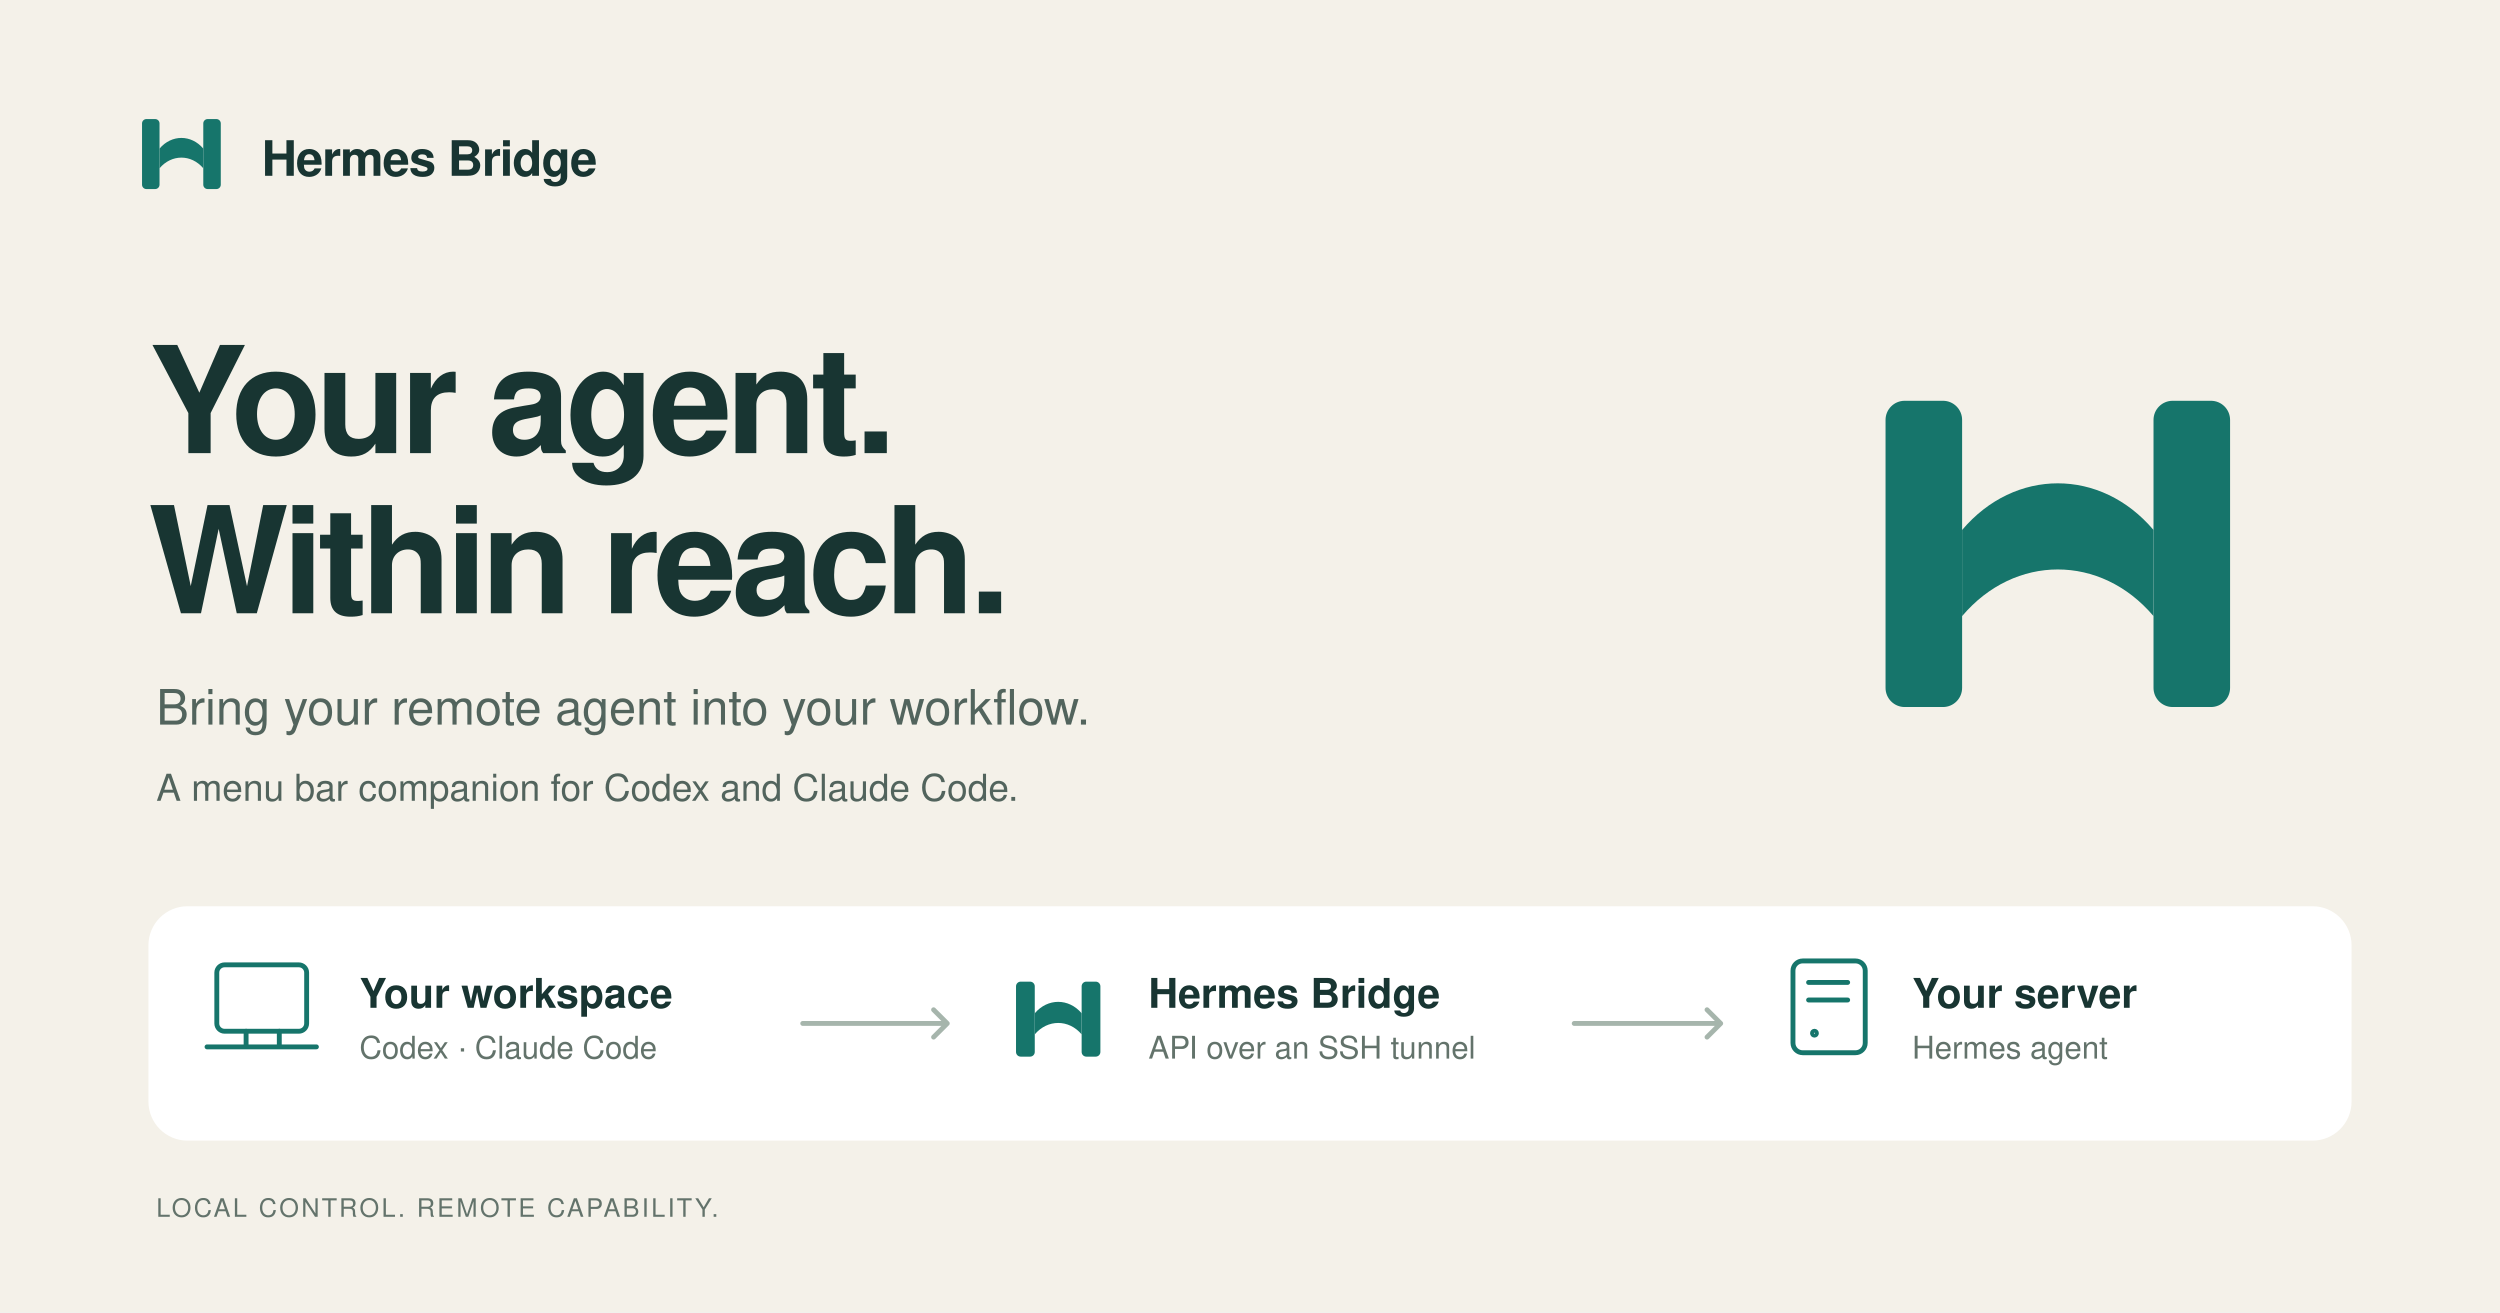
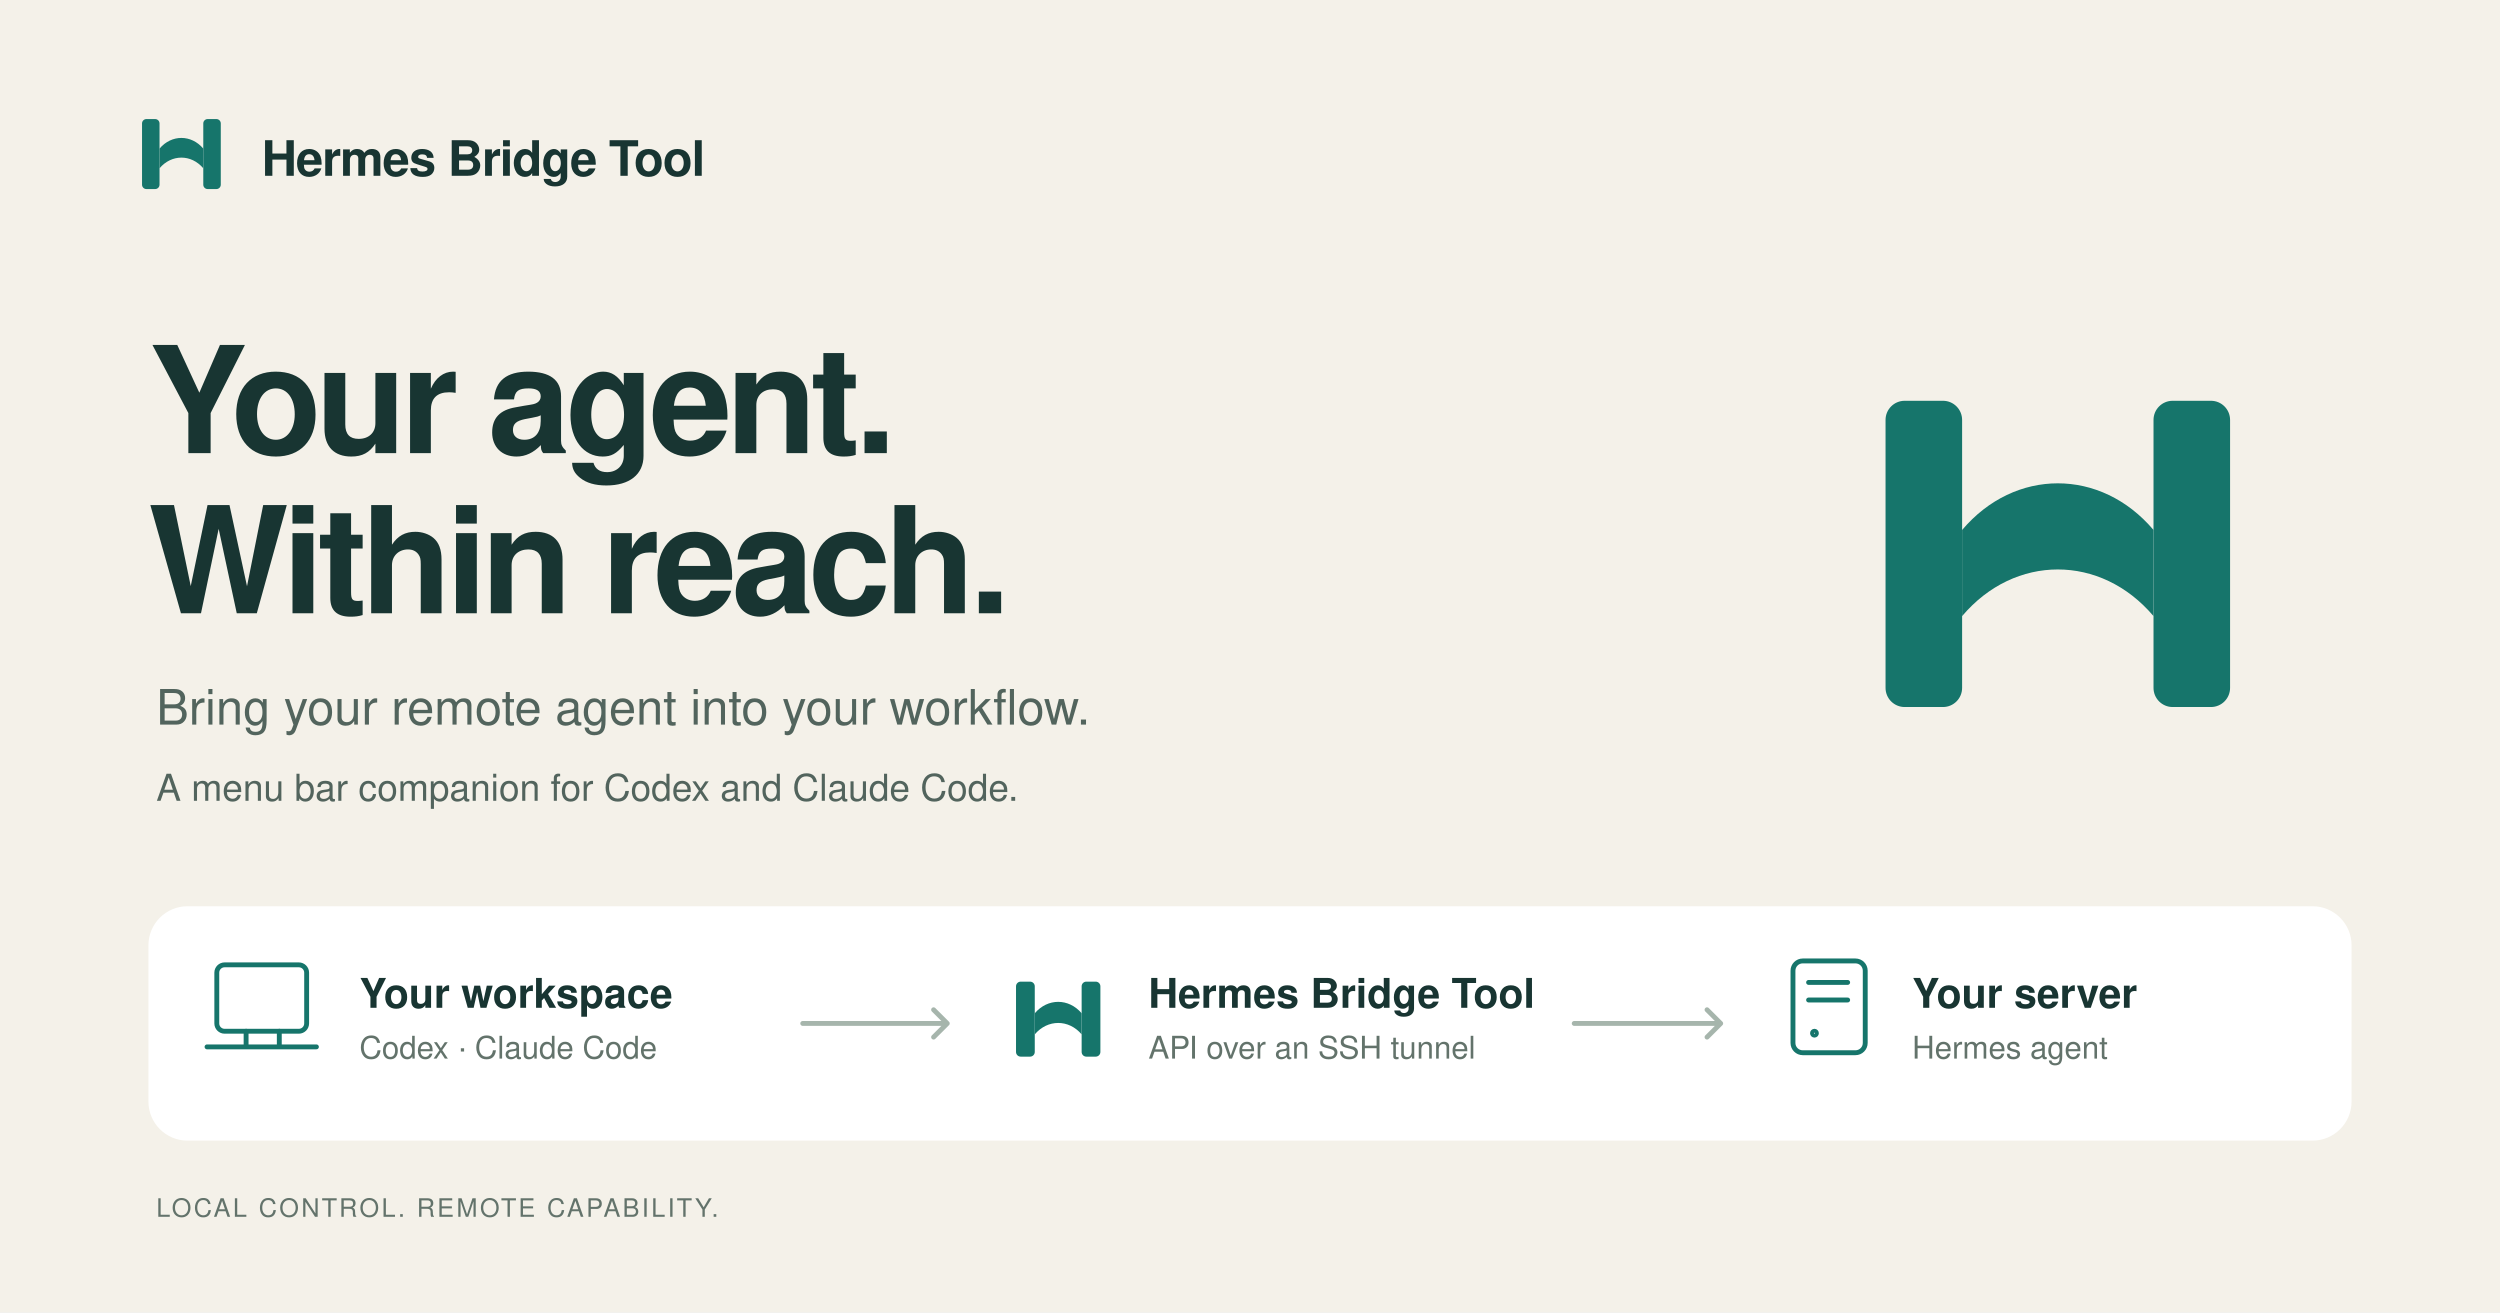
<svg xmlns="http://www.w3.org/2000/svg" width="1200" height="630" viewBox="0 -16 1280 672" role="img" aria-labelledby="title desc">
  <rect y="-16" width="1280" height="672" fill="#F4F1E9" />
  <g transform="translate(66 36) scale(.56)" fill="#16756B">
    <rect x="12" y="16" width="16" height="64" rx="4" />
    <rect x="68" y="16" width="16" height="64" rx="4" />
    <path d="M28 43C39 30 57 30 68 43V61C57 48 39 48 28 61Z" />
  </g>
  <g font-family="Helvetica Neue, Helvetica, Arial, sans-serif" fill="#183532">
-     <text x="134" y="74" font-size="25" font-weight="600" letter-spacing="-.5">Hermes Bridge</text>
+     <text x="134" y="74" font-size="25" font-weight="600" letter-spacing="-.5">Hermes Bridge Tool</text>
    <text x="76" y="216" font-size="76" font-weight="600" letter-spacing="-3">Your agent.</text>
    <text x="76" y="298" font-size="76" font-weight="600" letter-spacing="-3">Within reach.</text>
    <text x="80" y="355" font-size="25" fill="#52645D">Bring your remote agent into your workflow.</text>
    <text x="80" y="394" font-size="19" fill="#52645D">A menu bar companion for Codex and Claude Code.</text>
  </g>
  <g transform="translate(936 150) scale(2.45)" fill="#16756B">
    <rect x="12" y="16" width="16" height="64" rx="4" />
    <rect x="68" y="16" width="16" height="64" rx="4" />
    <path d="M28 43C39 30 57 30 68 43V61C57 48 39 48 28 61Z" />
  </g>
  <rect x="76" y="448" width="1128" height="120" rx="20" fill="#FFFFFF" />
  <g fill="none" stroke="#16756B" stroke-width="2.5" stroke-linecap="round" stroke-linejoin="round">
    <rect x="111" y="478" width="46" height="34" rx="4" />
    <path d="M106 520H162M126 512V520M143 512V520" />
    <path d="M411 508H485M478 501L485 508L478 515" stroke="#A6B5AC" />
    <path d="M806 508H881M874 501L881 508L874 515" stroke="#A6B5AC" />
    <rect x="918" y="476" width="37" height="47" rx="5" />
    <path d="M926 487H946M926 496H946" />
    <circle cx="929" cy="513" r="1" />
  </g>
  <g transform="translate(513 477) scale(.60)" fill="#16756B">
    <rect x="12" y="16" width="16" height="64" rx="4" />
    <rect x="68" y="16" width="16" height="64" rx="4" />
    <path d="M28 43C39 30 57 30 68 43V61C57 48 39 48 28 61Z" />
  </g>
  <g font-family="Helvetica Neue, Helvetica, Arial, sans-serif" fill="#183532">
    <text x="184" y="500" font-size="21" font-weight="600">Your workspace</text>
    <text x="184" y="526" font-size="16" fill="#63736B">Codex · Claude Code</text>
-     <text x="588" y="500" font-size="21" font-weight="600">Hermes Bridge</text>
+     <text x="588" y="500" font-size="21" font-weight="600">Hermes Bridge Tool</text>
    <text x="588" y="526" font-size="16" fill="#63736B">API over an SSH tunnel</text>
    <text x="979" y="500" font-size="21" font-weight="600">Your server</text>
    <text x="979" y="526" font-size="16" fill="#63736B">Hermes agent</text>
    <text x="80" y="607" font-size="13" fill="#63736B" letter-spacing="1.2">LOCAL CONTROL. REMOTE CAPABILITY.</text>
  </g>
</svg>
